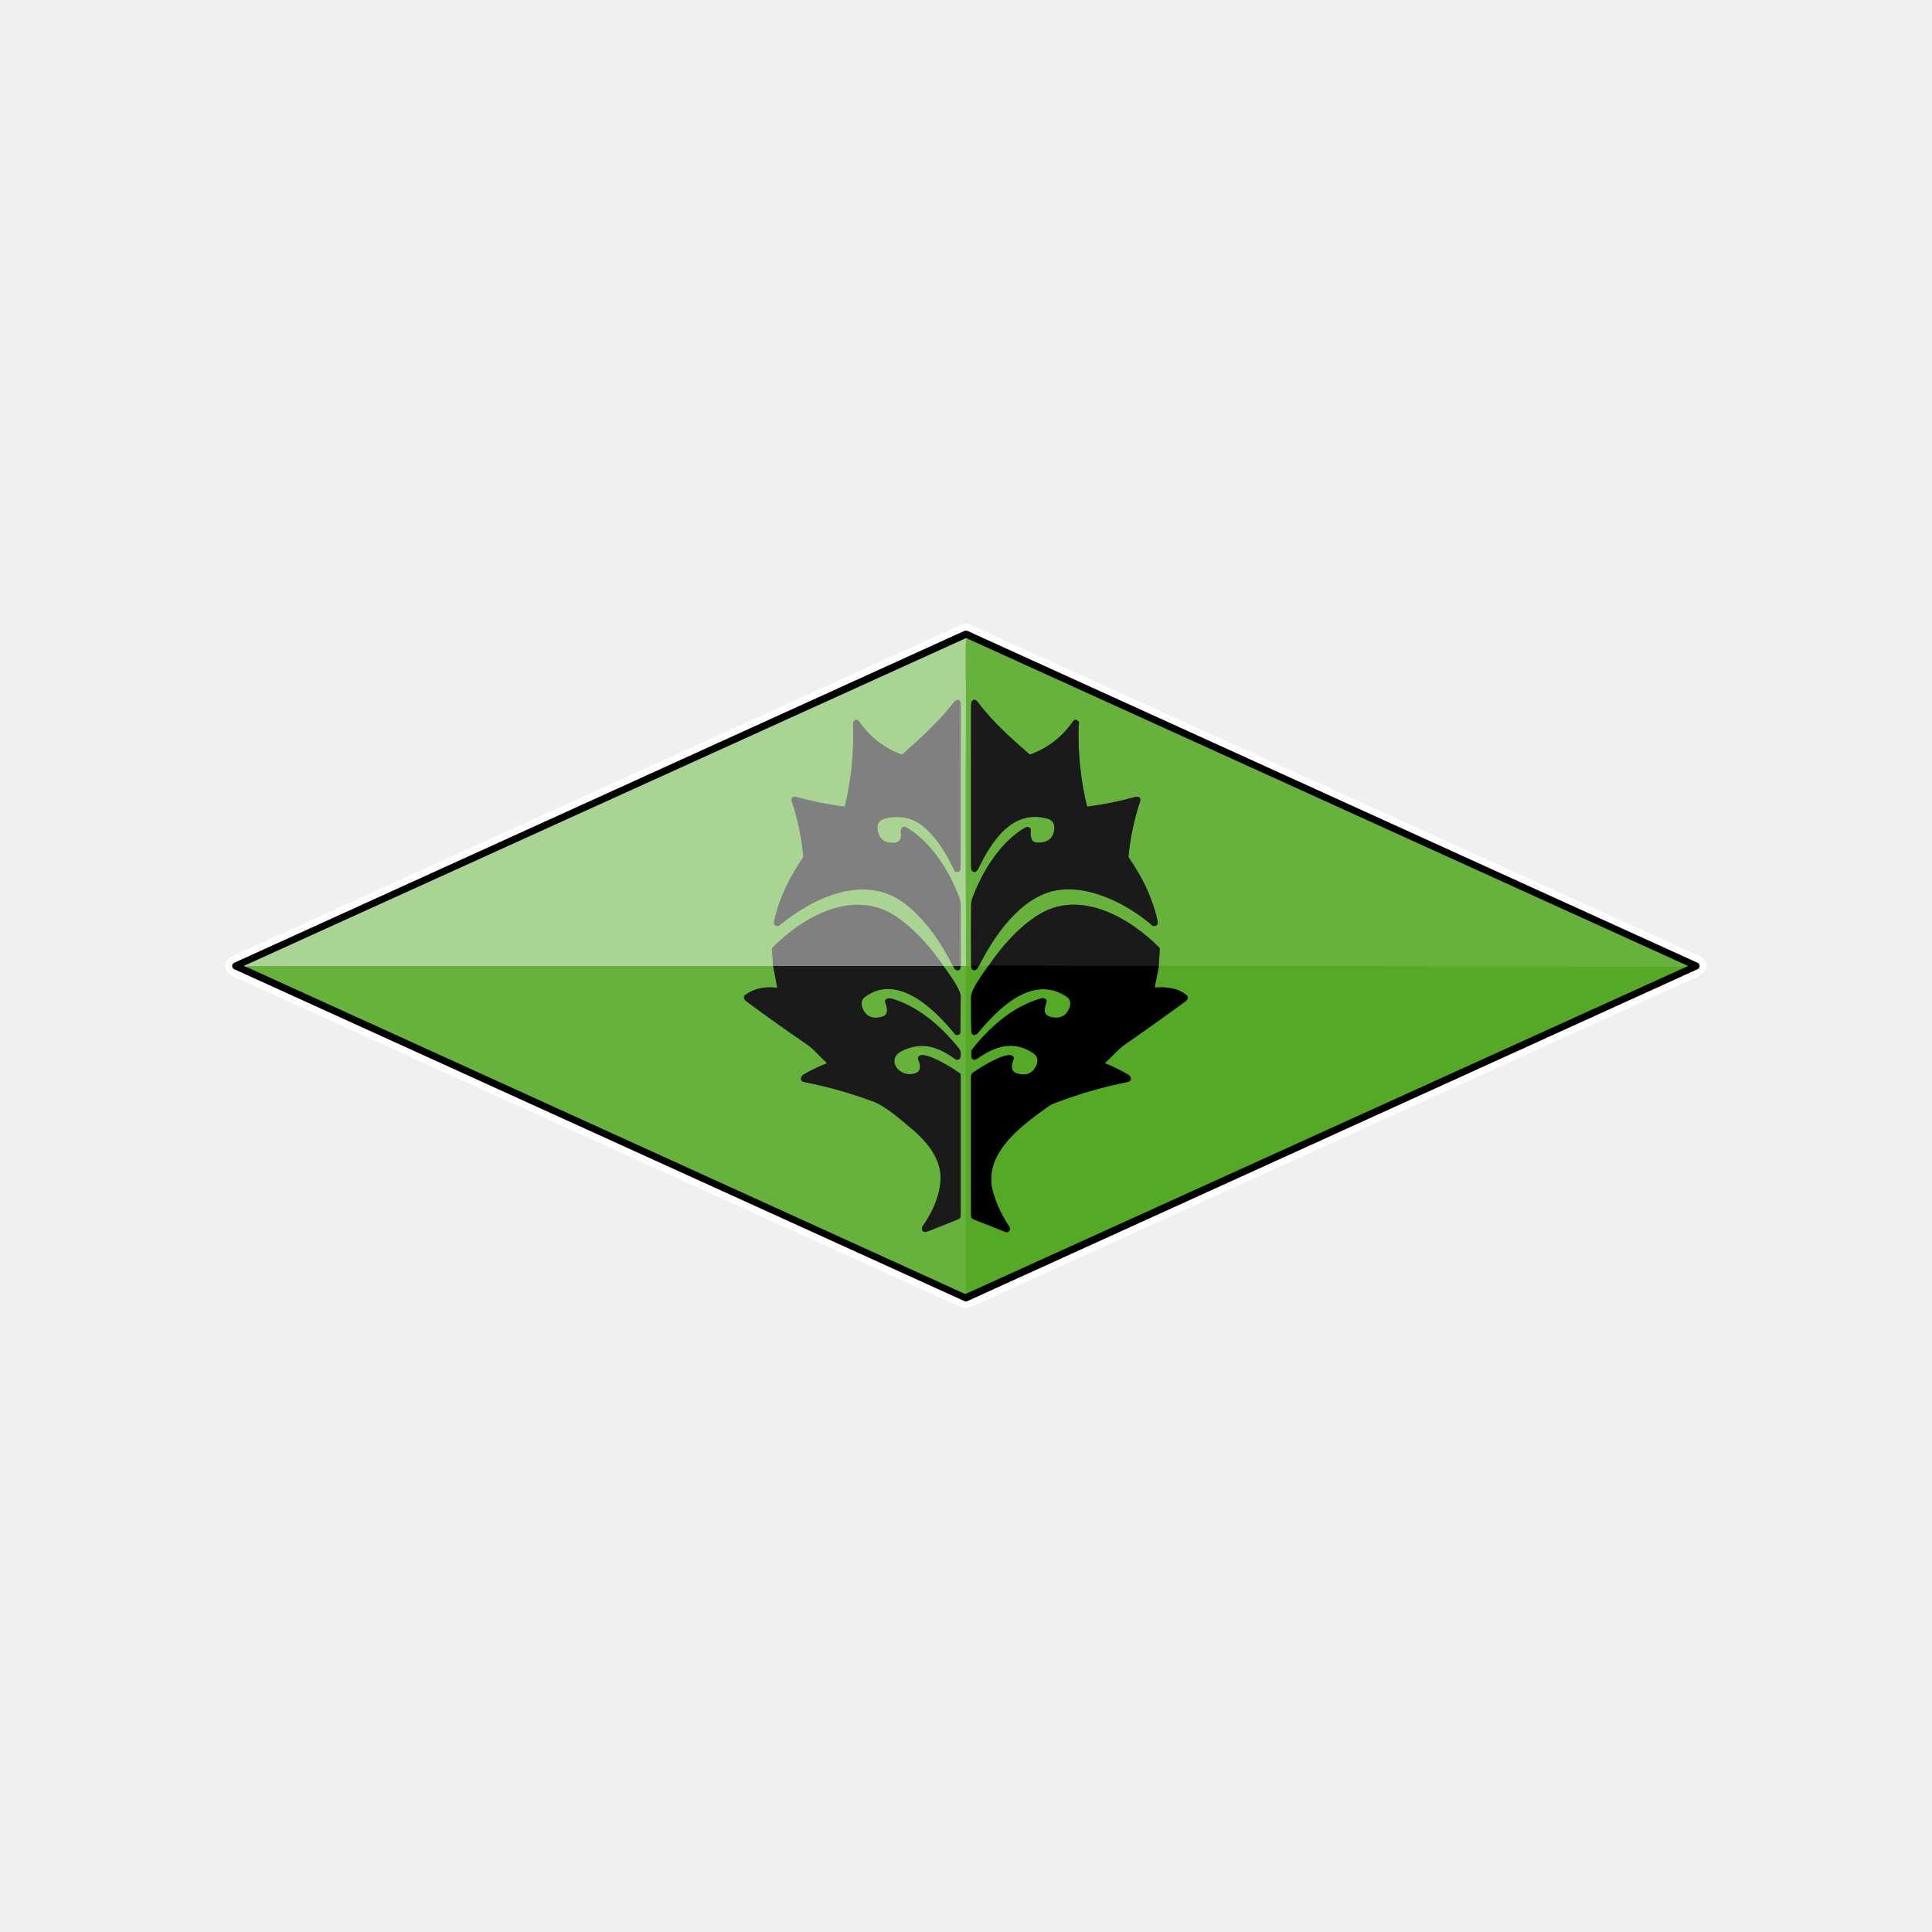
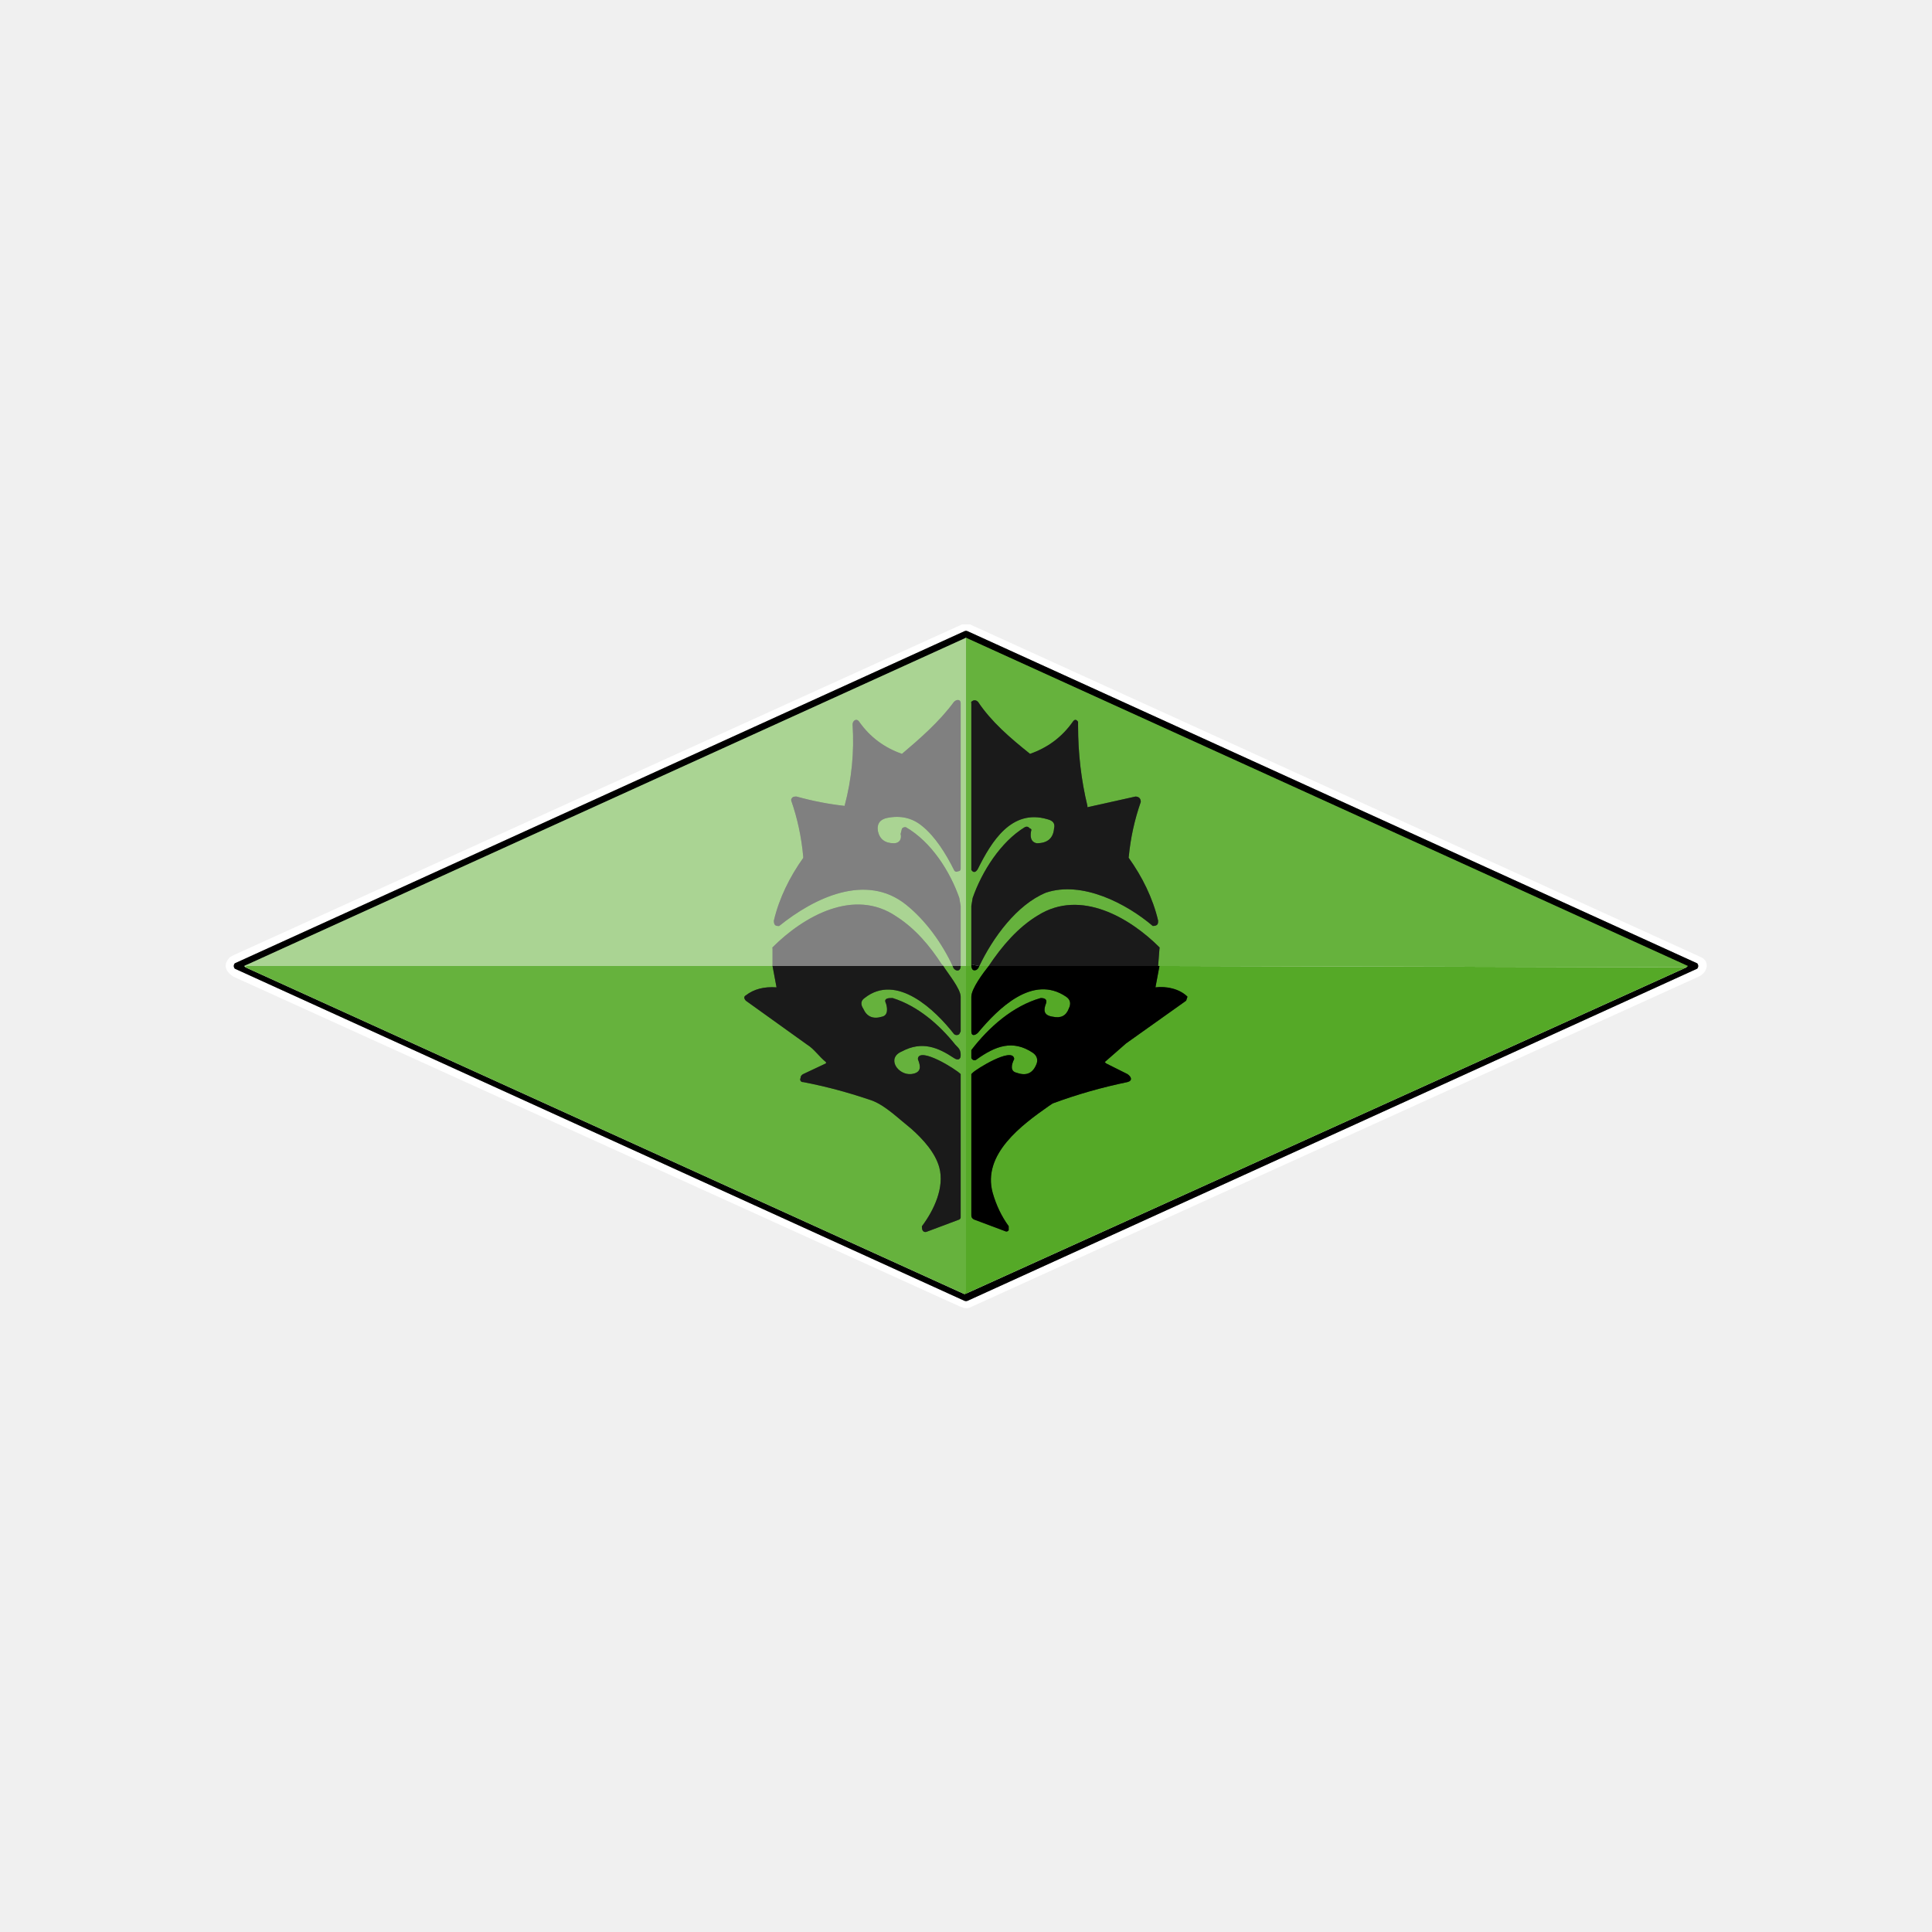
- <svg xmlns="http://www.w3.org/2000/svg" version="1.1" viewBox="0.00 0.00 1448.00 1448.00">
-   <g stroke-width="2.00" fill="none" stroke-linecap="butt">
-     <path stroke="#808080" vector-effect="non-scaling-stroke" d="   M 175.57 721.64   A 2.59 2.59 0.0 0 0 175.57 726.36   L 722.85 975.12   A 2.59 2.59 0.0 0 0 724.99 975.12   L 1272.28 726.35   A 2.59 2.59 0.0 0 0 1272.28 721.63   L 725.00 472.87   A 2.59 2.59 0.0 0 0 722.86 472.87   L 175.57 721.64" />
-     <path stroke="#33591f" vector-effect="non-scaling-stroke" d="   M 184.49 724.55   L 723.49 969.83" />
-     <path stroke="#2b5514" vector-effect="non-scaling-stroke" d="   M 723.49 969.83   L 1263.83 724.57" />
-     <path stroke="#33591f" vector-effect="non-scaling-stroke" d="   M 1263.83 724.57   Q 1264.28 724.53 1264.67 724.23   A 0.29 0.28 38.6 0 0 1264.61 723.75   L 724.12 478.25" />
-     <path stroke="#556a4a" vector-effect="non-scaling-stroke" d="   M 724.12 478.25   L 183.34 723.71   Q 182.83 723.95 183.33 724.22   Q 183.90 724.52 184.49 724.55" />
-     <path stroke="#88c368" vector-effect="non-scaling-stroke" d="   M 724.12 478.25   C 723.44 491.08 724.00 507.82 723.97 516.62   Q 723.68 620.29 724.00 723.95" />
-     <path stroke="#80bf5d" vector-effect="non-scaling-stroke" d="   M 724.00 723.95   Q 723.99 723.99 723.98 724.04" />
-     <path stroke="#88c368" vector-effect="non-scaling-stroke" d="   M 723.98 724.04   L 719.99 724.02" />
-     <path stroke="#95aa8a" vector-effect="non-scaling-stroke" d="   M 719.99 724.02   Q 720.02 701.30 719.98 678.64   Q 719.97 675.47 718.94 672.68   C 711.57 652.80 697.85 630.95 679.15 619.97   A 2.54 2.53 26.2 0 0 675.52 621.20   Q 674.95 622.59 675.22 624.81   C 675.69 628.70 674.02 631.58 669.80 631.70   Q 659.84 631.99 657.87 622.79   C 656.59 616.86 659.51 614.06 665.04 613.03   Q 680.08 610.22 691.07 618.67   C 701.35 626.57 709.34 639.83 715.22 652.29   A 2.30 2.30 0.0 0 0 718.05 653.48   Q 719.87 652.86 719.88 651.00   Q 720.01 589.20 720.00 527.41   C 719.99 524.04 716.84 523.76 714.97 526.24   C 704.05 540.61 689.11 554.00 676.43 565.28   Q 676.04 565.63 675.55 565.45   Q 656.01 558.08 644.11 541.00   C 642.07 538.06 639.22 539.65 639.34 543.00   Q 640.51 573.87 633.26 604.04   Q 633.13 604.55 632.61 604.49   Q 614.56 602.26 597.07 597.31   C 595.30 596.80 593.86 597.06 593.20 598.86   Q 593.02 599.34 593.19 599.82   Q 600.08 620.32 602.06 641.88   Q 602.10 642.35 601.84 642.73   C 591.83 657.32 583.93 673.10 580.20 690.49   C 579.73 692.69 580.72 694.21 583.06 694.01   A 1.61 1.60 -66.7 0 0 583.95 693.65   C 609.75 672.55 649.01 653.78 679.36 678.11   C 694.18 689.99 705.70 707.07 714.13 723.95" />
-     <path stroke="#88c368" vector-effect="non-scaling-stroke" d="   M 714.13 723.95   L 707.09 723.98" />
-     <path stroke="#627757" vector-effect="non-scaling-stroke" d="   M 707.09 723.98   L 706.50 724.00" />
-     <path stroke="#95aa8a" vector-effect="non-scaling-stroke" d="   M 706.50 724.00   Q 706.59 723.12 706.39 722.85   C 696.77 709.34 685.54 696.37 671.73 687.00   C 639.93 665.44 602.00 686.93 578.81 710.40   A 1.07 1.06 -25.0 0 0 578.50 711.24   L 579.45 724.02" />
-     <path stroke="#88c368" vector-effect="non-scaling-stroke" d="   M 579.45 724.02   L 185.52 724.06   Q 185.16 724.06 184.87 724.28   L 184.49 724.55" />
-     <path stroke="#40662c" vector-effect="non-scaling-stroke" d="   M 579.45 724.02   L 582.49 739.82   A 0.42 0.42 0.0 0 1 582.02 740.32   Q 568.38 738.56 558.52 745.69   C 556.93 746.84 557.52 749.08 559.06 750.22   Q 581.51 766.89 604.60 782.65   C 610.08 786.39 614.34 791.82 619.32 796.30   A 0.54 0.54 0.0 0 1 619.15 797.20   Q 610.42 800.53 602.37 805.32   Q 600.48 806.45 600.29 808.23   A 2.43 2.43 0.0 0 0 602.25 810.87   Q 628.34 815.98 653.51 825.21   C 663.74 828.96 673.32 837.72 683.27 845.98   C 692.45 853.60 701.24 863.61 704.04 875.10   C 707.61 889.72 699.92 907.02 691.28 919.40   A 1.74 1.69 64.8 0 0 690.98 920.27   C 690.84 923.03 692.67 923.96 695.15 922.99   Q 707.27 918.25 718.56 913.64   A 2.30 2.30 0.0 0 0 720.00 911.51   L 720.00 805.47   A 1.19 1.16 -71.4 0 0 719.55 804.54   C 715.53 801.39 689.83 785.00 688.05 792.90   Q 687.95 793.36 688.12 793.80   C 690.39 799.46 690.66 804.01 683.34 804.99   C 672.76 806.42 664.23 793.41 675.98 787.66   C 691.04 780.30 702.76 784.51 715.31 793.35   C 717.83 795.12 719.65 794.35 719.95 791.25   C 720.37 786.88 719.31 786.47 716.36 782.93   C 703.83 767.92 687.57 754.14 668.51 748.49   C 666.19 747.80 662.28 748.32 663.64 751.83   C 664.96 755.21 666.14 760.53 661.44 761.92   Q 650.56 765.12 646.60 755.98   C 645.35 753.10 645.22 749.57 647.81 747.57   C 672.39 728.53 700.87 756.72 715.43 774.82   A 2.52 2.52 0.0 0 0 718.80 775.33   Q 719.82 774.64 719.83 773.25   Q 719.97 759.90 720.01 746.55   C 720.02 741.41 710.30 728.50 707.09 723.98" />
-     <path stroke="#40662c" vector-effect="non-scaling-stroke" d="   M 714.44 724.08   C 715.42 728.17 720.22 728.54 719.99 724.02" />
-     <path stroke="#5eae32" vector-effect="non-scaling-stroke" d="   M 1263.83 724.57   L 868.55 724.01" />
-     <path stroke="#33591f" vector-effect="non-scaling-stroke" d="   M 868.55 724.01   Q 868.51 724.00 868.47 723.99" />
-     <path stroke="#40662c" vector-effect="non-scaling-stroke" d="   M 868.47 723.99   L 869.24 711.10   A 1.12 1.10 -66.1 0 0 868.92 710.25   C 846.65 687.85 809.59 666.15 778.38 685.57   C 763.47 694.85 750.82 709.32 740.98 723.74" />
-     <path stroke="#33591f" vector-effect="non-scaling-stroke" d="   M 740.98 723.74   Q 740.70 723.86 740.66 723.96" />
-     <path stroke="#5eae32" vector-effect="non-scaling-stroke" d="   M 740.66 723.96   Q 736.78 724.59 733.95 723.57" />
-     <path stroke="#40662c" vector-effect="non-scaling-stroke" d="   M 733.95 723.57   C 744.42 702.79 761.53 677.50 784.45 669.26   C 810.70 659.82 843.98 676.57 863.55 693.59   A 1.69 1.66 68.9 0 0 864.37 693.96   C 867.56 694.44 868.08 692.37 867.50 689.76   C 863.70 672.74 856.00 657.09 846.03 642.86   A 1.40 1.39 -59.6 0 1 845.79 641.93   Q 847.65 621.49 854.50 600.55   C 855.48 597.56 852.96 596.69 850.57 597.35   Q 833.18 602.21 815.27 604.50   Q 814.77 604.56 814.65 604.06   Q 807.51 574.50 808.43 544.09   C 808.45 543.18 809.15 541.63 808.16 540.55   Q 805.93 538.14 803.99 540.92   Q 791.97 558.14 772.30 565.39   A 0.81 0.80 55.1 0 1 771.50 565.24   C 757.31 552.91 743.48 540.51 732.98 526.34   C 731.65 524.54 729.87 523.58 728.25 525.72   A 1.25 1.20 -29.3 0 0 728.00 526.54   C 728.06 527.66 727.75 528.70 727.75 529.65   Q 727.74 589.67 727.76 649.69   C 727.76 650.28 728.06 650.82 728.01 651.59   Q 727.97 652.08 728.30 652.44   C 730.34 654.72 732.16 653.24 733.21 651.07   C 742.85 631.19 758.48 606.11 785.15 613.59   C 788.76 614.60 790.55 617.38 790.21 621.20   Q 789.23 631.97 777.27 631.53   C 772.37 631.34 772.10 625.77 772.64 621.89   A 1.15 1.13 29.3 0 0 772.39 621.03   C 771.23 619.62 769.88 619.40 768.22 620.36   C 749.85 630.98 736.10 653.30 728.93 672.70   Q 727.86 675.57 727.83 678.85   Q 727.62 701.21 727.83 723.45" />
-     <path stroke="#33591f" vector-effect="non-scaling-stroke" d="   M 727.83 723.45   Q 728.34 723.38 727.69 724.27" />
-     <path stroke="#5eae32" vector-effect="non-scaling-stroke" d="   M 727.69 724.27   L 724.00 723.95" />
-     <path stroke="#4d4d4d" vector-effect="non-scaling-stroke" d="   M 706.50 724.00   L 579.45 724.02" />
-     <path stroke="#2b5514" vector-effect="non-scaling-stroke" d="   M 740.66 723.96   C 737.18 729.15 727.84 741.27 727.79 747.00   Q 727.66 761.97 727.97 772.91   C 728.07 776.51 731.16 776.35 733.07 774.05   C 748.03 755.96 773.81 729.89 799.30 746.94   C 802.37 749.00 802.84 752.27 801.45 755.65   Q 797.95 764.15 788.58 762.45   C 781.79 761.23 782.35 756.90 784.23 751.62   C 785.16 748.99 782.71 747.67 780.44 748.28   C 759.49 753.93 741.28 770.06 728.29 786.91   Q 728.00 787.29 728.00 787.77   L 728.00 792.26   Q 728.00 792.73 728.28 793.12   C 729.29 794.52 730.71 794.62 732.16 793.61   C 745.75 784.16 759.32 779.38 774.12 789.13   C 776.96 791.00 778.44 794.03 777.23 797.19   Q 773.03 808.17 761.90 804.35   C 756.68 802.55 758.31 797.60 759.75 793.67   A 1.41 1.41 0.0 0 0 759.78 792.76   C 757.50 785.28 732.43 801.40 728.61 804.37   Q 728.21 804.68 728.10 805.17   Q 727.76 806.67 727.76 807.50   Q 727.73 858.88 727.77 911.06   Q 727.77 913.14 729.70 913.90   L 753.64 923.39   A 2.29 2.28 -64.1 0 0 756.46 922.41   Q 757.41 920.76 756.43 919.32   Q 748.44 907.51 744.38 893.83   C 735.75 864.80 766.02 843.25 786.20 828.90   Q 787.63 827.89 789.29 827.24   Q 816.35 816.66 844.86 811.01   C 848.52 810.28 848.26 807.11 845.43 805.40   Q 837.40 800.56 828.61 797.12   Q 828.03 796.89 828.48 796.46   C 833.71 791.52 838.32 786.08 844.25 782.00   Q 863.27 768.93 888.78 750.27   Q 890.33 749.14 890.31 747.48   A 1.34 1.33 23.1 0 0 889.93 746.55   C 884.26 740.65 873.69 739.38 865.95 740.14   Q 865.41 740.19 865.52 739.67   L 868.55 724.01" />
-     <path stroke="#5eae32" vector-effect="non-scaling-stroke" d="   M 723.49 969.83   Q 723.95 968.59 723.95 968.06   Q 724.06 916.25 723.98 724.04" />
-     <path stroke="#4d4d4d" vector-effect="non-scaling-stroke" d="   M 719.99 724.02   L 714.44 724.08" />
-     <path stroke="#73995f" vector-effect="non-scaling-stroke" d="   M 714.44 724.08   Q 714.53 724.53 714.13 723.95" />
-     <path stroke="#386221" vector-effect="non-scaling-stroke" d="   M 733.95 723.57   Q 733.84 723.57 733.51 724.05" />
-     <path stroke="#0d0d0d" vector-effect="non-scaling-stroke" d="   M 733.51 724.05   L 727.83 723.45" />
-     <path stroke="#0d0d0d" vector-effect="non-scaling-stroke" d="   M 868.47 723.99   L 740.98 723.74" />
-     <path stroke="#2b5514" vector-effect="non-scaling-stroke" d="   M 733.51 724.05   C 732.56 727.68 728.27 728.90 727.69 724.27" />
+ <svg xmlns="http://www.w3.org/2000/svg" viewBox="0 0 1448 1448">
+   <g fill="none" stroke-width="2">
+     <path stroke="gray" d="M176 722a3 3 0 0 0 0 4l547 249a3 3 0 0 0 2 0l547-249a3 3 0 0 0 0-4L725 473a3 3 0 0 0-2 0L176 722" vector-effect="non-scaling-stroke" />
+     <path stroke="#33591f" d="m1264 725 1-1-541-246" vector-effect="non-scaling-stroke" />
+     <path stroke="#556a4a" d="M724 478 183 724l1 1" vector-effect="non-scaling-stroke" />
+     <path stroke="#88c368" d="M724 478v246m0 0h-4" vector-effect="non-scaling-stroke" />
+     <path stroke="#95aa8a" d="M720 724v-45l-1-6c-7-20-21-42-40-53a3 3 26 0 0-3 1l-1 4c1 4-1 7-5 7q-10 0-12-9c-1-6 2-9 7-10q15-3 26 6c10 8 18 21 24 33a2 2 0 0 0 3 1q2 0 2-2V527c0-3-3-3-5-1-11 15-26 28-39 39q0 1 0 0-20-7-32-24c-2-3-5-1-5 2q2 31-6 61 0 1 0 0-18-2-36-7c-2 0-3 0-4 2v1q7 20 9 42v1c-10 14-18 30-22 47 0 3 1 4 3 4a2 2-67 0 0 1 0c26-21 65-40 95-16 15 12 27 29 35 46" vector-effect="non-scaling-stroke" />
+     <path stroke="#88c368" d="M714 724h-7" vector-effect="non-scaling-stroke" />
+     <path stroke="#95aa8a" d="m707 724-1-1c-9-14-20-27-34-36-32-22-70 0-93 23a1 1-25 0 0 0 1v13" vector-effect="non-scaling-stroke" />
+     <path stroke="#88c368" d="M579 724H185l-1 1" vector-effect="non-scaling-stroke" />
+     <path stroke="#40662c" d="m579 724 3 16q-14-1-23 6c-2 1-1 3 0 4l46 33c5 3 9 9 14 13a1 1 0 0 1 0 1l-17 8q-2 1-2 3a2 2 0 0 0 2 3q26 5 52 14c10 4 19 13 29 21 9 8 18 18 21 29 4 15-4 32-13 44a2 2 65 0 0 0 1c0 3 2 4 4 3l24-9a2 2 0 0 0 1-2V805c-4-4-30-20-32-12v1c2 5 3 10-5 11-10 1-19-12-7-17 15-8 27-3 39 5 3 2 5 1 5-2 0-4-1-5-4-8-12-15-28-29-47-35-3 0-7 0-5 4 1 3 2 9-3 10q-10 3-14-6c-2-3-2-6 1-8 24-19 53 9 67 27a3 3 0 0 0 4 0l1-2v-26c0-6-10-18-13-23m7 0c1 4 6 5 6 0" vector-effect="non-scaling-stroke" />
+     <path stroke="#33591f" d="M869 724h-1" vector-effect="non-scaling-stroke" />
+     <path stroke="#40662c" d="m868 724 1-13a1 1-66 0 0 0-1c-22-22-59-44-91-24-15 9-27 23-37 38" vector-effect="non-scaling-stroke" />
+     <path stroke="#5eae32" d="M741 724h-7" vector-effect="non-scaling-stroke" />
+     <path stroke="#40662c" d="M734 724c10-21 28-46 50-55 27-9 60 8 80 25 4 0 4-2 4-4-4-17-12-33-22-47a1 1-60 0 1 0-1q2-21 9-41c0-3-2-4-4-4l-36 8v-1q-7-29-7-60v-3q-2-3-4 0-12 17-32 24c-15-12-29-24-39-39-1-1-3-2-5 0a1 1-29 0 0 0 1v125c2 3 4 1 5-1 10-20 25-45 52-37 4 1 6 3 5 7q-1 11-13 11c-5-1-5-6-4-10a1 1 29 0 0-1-1c-1-1-2-2-4-1-18 11-32 33-39 53l-1 6v44" vector-effect="non-scaling-stroke" />
+     <path stroke="#33591f" d="M728 723v1" vector-effect="non-scaling-stroke" />
+     <path stroke="#5eae32" d="M728 724h-4" vector-effect="non-scaling-stroke" />
+     <path stroke="#4d4d4d" d="M707 724H579" vector-effect="non-scaling-stroke" />
+     <path stroke="#2b5514" d="M741 724c-4 5-13 17-13 23v26c0 4 3 3 5 1 15-18 41-44 66-27 3 2 4 5 2 9q-3 8-12 6c-7-1-7-5-5-10 1-3-1-4-4-4-21 6-39 22-52 39v6c1 2 3 2 4 1 14-10 27-15 42-5 3 2 4 5 3 8q-4 11-15 7c-5-1-4-6-2-10a1 1 0 0 0 0-1c-2-8-28 8-31 11l-1 1v106q0 2 2 3l24 9a2 2-64 0 0 2-1v-3q-8-11-12-25c-8-29 22-51 42-65l3-2q27-10 56-16c4-1 3-4 0-6l-16-8-1-1 16-14 45-32 1-3c-6-6-16-8-24-7q-1 0 0 0l3-16" vector-effect="non-scaling-stroke" />
+     <path stroke="#5eae32" d="m723 970 1-2V724" vector-effect="non-scaling-stroke" />
+     <path stroke="#4d4d4d" d="M720 724h-6" vector-effect="non-scaling-stroke" />
+     <path stroke="#73995f" d="M714 724q1 1 0 0" vector-effect="non-scaling-stroke" />
+     <path stroke="#2b5514" d="M734 724c-1 4-6 5-6 0" vector-effect="non-scaling-stroke" />
  </g>
-   <path fill="#ffffff" d="   M 719.49 979.18   C 537.96 896.72 356.33 814.43 174.95 731.65   C 169.56 729.19 166.63 724.48 170.78 719.14   C 172.25 717.25 174.88 716.34 177.07 715.34   Q 449.16 591.67 721.25 468.00   Q 723.86 466.81 727.21 468.34   Q 1000.61 592.54 1273.98 716.80   C 1282.07 720.47 1279.70 728.60 1272.69 731.79   Q 1000.99 855.31 729.27 978.80   C 725.35 980.58 723.69 981.09 719.49 979.18   Z   M 175.57 721.64   A 2.59 2.59 0.0 0 0 175.57 726.36   L 722.85 975.12   A 2.59 2.59 0.0 0 0 724.99 975.12   L 1272.28 726.35   A 2.59 2.59 0.0 0 0 1272.28 721.63   L 725.00 472.87   A 2.59 2.59 0.0 0 0 722.86 472.87   L 175.57 721.64   Z" />
-   <path fill="#000000" d="   M 175.57 721.64   L 722.86 472.87   A 2.59 2.59 0.0 0 1 725.00 472.87   L 1272.28 721.63   A 2.59 2.59 0.0 0 1 1272.28 726.35   L 724.99 975.12   A 2.59 2.59 0.0 0 1 722.85 975.12   L 175.57 726.36   A 2.59 2.59 0.0 0 1 175.57 721.64   Z   M 184.49 724.55   L 723.49 969.83   L 1263.83 724.57   Q 1264.28 724.53 1264.67 724.23   A 0.29 0.28 38.6 0 0 1264.61 723.75   L 724.12 478.25   L 183.34 723.71   Q 182.83 723.95 183.33 724.22   Q 183.90 724.52 184.49 724.55   Z" />
-   <path fill="#aad493" d="   M 724.12 478.25   C 723.44 491.08 724.00 507.82 723.97 516.62   Q 723.68 620.29 724.00 723.95   Q 723.99 723.99 723.98 724.04   L 719.99 724.02   Q 720.02 701.30 719.98 678.64   Q 719.97 675.47 718.94 672.68   C 711.57 652.80 697.85 630.95 679.15 619.97   A 2.54 2.53 26.2 0 0 675.52 621.20   Q 674.95 622.59 675.22 624.81   C 675.69 628.70 674.02 631.58 669.80 631.70   Q 659.84 631.99 657.87 622.79   C 656.59 616.86 659.51 614.06 665.04 613.03   Q 680.08 610.22 691.07 618.67   C 701.35 626.57 709.34 639.83 715.22 652.29   A 2.30 2.30 0.0 0 0 718.05 653.48   Q 719.87 652.86 719.88 651.00   Q 720.01 589.20 720.00 527.41   C 719.99 524.04 716.84 523.76 714.97 526.24   C 704.05 540.61 689.11 554.00 676.43 565.28   Q 676.04 565.63 675.55 565.45   Q 656.01 558.08 644.11 541.00   C 642.07 538.06 639.22 539.65 639.34 543.00   Q 640.51 573.87 633.26 604.04   Q 633.13 604.55 632.61 604.49   Q 614.56 602.26 597.07 597.31   C 595.30 596.80 593.86 597.06 593.20 598.86   Q 593.02 599.34 593.19 599.82   Q 600.08 620.32 602.06 641.88   Q 602.10 642.35 601.84 642.73   C 591.83 657.32 583.93 673.10 580.20 690.49   C 579.73 692.69 580.72 694.21 583.06 694.01   A 1.61 1.60 -66.7 0 0 583.95 693.65   C 609.75 672.55 649.01 653.78 679.36 678.11   C 694.18 689.99 705.70 707.07 714.13 723.95   L 707.09 723.98   L 706.50 724.00   Q 706.59 723.12 706.39 722.85   C 696.77 709.34 685.54 696.37 671.73 687.00   C 639.93 665.44 602.00 686.93 578.81 710.40   A 1.07 1.06 -25.0 0 0 578.50 711.24   L 579.45 724.02   L 185.52 724.06   Q 185.16 724.06 184.87 724.28   L 184.49 724.55   Q 183.90 724.52 183.33 724.22   Q 182.83 723.95 183.34 723.71   L 724.12 478.25   Z" />
-   <path fill="#66b23d" d="   M 724.12 478.25   L 1264.61 723.75   A 0.29 0.28 38.6 0 1 1264.67 724.23   Q 1264.28 724.53 1263.83 724.57   L 868.55 724.01   Q 868.51 724.00 868.47 723.99   L 869.24 711.10   A 1.12 1.10 -66.1 0 0 868.92 710.25   C 846.65 687.85 809.59 666.15 778.38 685.57   C 763.47 694.85 750.82 709.32 740.98 723.74   Q 740.70 723.86 740.66 723.96   Q 736.78 724.59 733.95 723.57   C 744.42 702.79 761.53 677.50 784.45 669.26   C 810.70 659.82 843.98 676.57 863.55 693.59   A 1.69 1.66 68.9 0 0 864.37 693.96   C 867.56 694.44 868.08 692.37 867.50 689.76   C 863.70 672.74 856.00 657.09 846.03 642.86   A 1.40 1.39 -59.6 0 1 845.79 641.93   Q 847.65 621.49 854.50 600.55   C 855.48 597.56 852.96 596.69 850.57 597.35   Q 833.18 602.21 815.27 604.50   Q 814.77 604.56 814.65 604.06   Q 807.51 574.50 808.43 544.09   C 808.45 543.18 809.15 541.63 808.16 540.55   Q 805.93 538.14 803.99 540.92   Q 791.97 558.14 772.30 565.39   A 0.81 0.80 55.1 0 1 771.50 565.24   C 757.31 552.91 743.48 540.51 732.98 526.34   C 731.65 524.54 729.87 523.58 728.25 525.72   A 1.25 1.20 -29.3 0 0 728.00 526.54   C 728.06 527.66 727.75 528.70 727.75 529.65   Q 727.74 589.67 727.76 649.69   C 727.76 650.28 728.06 650.82 728.01 651.59   Q 727.97 652.08 728.30 652.44   C 730.34 654.72 732.16 653.24 733.21 651.07   C 742.85 631.19 758.48 606.11 785.15 613.59   C 788.76 614.60 790.55 617.38 790.21 621.20   Q 789.23 631.97 777.27 631.53   C 772.37 631.34 772.10 625.77 772.64 621.89   A 1.15 1.13 29.3 0 0 772.39 621.03   C 771.23 619.62 769.88 619.40 768.22 620.36   C 749.85 630.98 736.10 653.30 728.93 672.70   Q 727.86 675.57 727.83 678.85   Q 727.62 701.21 727.83 723.45   Q 728.34 723.38 727.69 724.27   L 724.00 723.95   Q 723.68 620.29 723.97 516.62   C 724.00 507.82 723.44 491.08 724.12 478.25   Z" />
-   <path fill="#808080" d="   M 719.99 724.02   L 714.44 724.08   Q 714.53 724.53 714.13 723.95   C 705.70 707.07 694.18 689.99 679.36 678.11   C 649.01 653.78 609.75 672.55 583.95 693.65   A 1.61 1.60 -66.7 0 1 583.06 694.01   C 580.72 694.21 579.73 692.69 580.20 690.49   C 583.93 673.10 591.83 657.32 601.84 642.73   Q 602.10 642.35 602.06 641.88   Q 600.08 620.32 593.19 599.82   Q 593.02 599.34 593.20 598.86   C 593.86 597.06 595.30 596.80 597.07 597.31   Q 614.56 602.26 632.61 604.49   Q 633.13 604.55 633.26 604.04   Q 640.51 573.87 639.34 543.00   C 639.22 539.65 642.07 538.06 644.11 541.00   Q 656.01 558.08 675.55 565.45   Q 676.04 565.63 676.43 565.28   C 689.11 554.00 704.05 540.61 714.97 526.24   C 716.84 523.76 719.99 524.04 720.00 527.41   Q 720.01 589.20 719.88 651.00   Q 719.87 652.86 718.05 653.48   A 2.30 2.30 0.0 0 1 715.22 652.29   C 709.34 639.83 701.35 626.57 691.07 618.67   Q 680.08 610.22 665.04 613.03   C 659.51 614.06 656.59 616.86 657.87 622.79   Q 659.84 631.99 669.80 631.70   C 674.02 631.58 675.69 628.70 675.22 624.81   Q 674.95 622.59 675.52 621.20   A 2.54 2.53 26.2 0 1 679.15 619.97   C 697.85 630.95 711.57 652.80 718.94 672.68   Q 719.97 675.47 719.98 678.64   Q 720.02 701.30 719.99 724.02   Z" />
-   <path fill="#1a1a1a" d="   M 733.95 723.57   Q 733.84 723.57 733.51 724.05   L 727.83 723.45   Q 727.62 701.21 727.83 678.85   Q 727.86 675.57 728.93 672.70   C 736.10 653.30 749.85 630.98 768.22 620.36   C 769.88 619.40 771.23 619.62 772.39 621.03   A 1.15 1.13 29.3 0 1 772.64 621.89   C 772.10 625.77 772.37 631.34 777.27 631.53   Q 789.23 631.97 790.21 621.20   C 790.55 617.38 788.76 614.60 785.15 613.59   C 758.48 606.11 742.85 631.19 733.21 651.07   C 732.16 653.24 730.34 654.72 728.30 652.44   Q 727.97 652.08 728.01 651.59   C 728.06 650.82 727.76 650.28 727.76 649.69   Q 727.74 589.67 727.75 529.65   C 727.75 528.70 728.06 527.66 728.00 526.54   A 1.25 1.20 -29.3 0 1 728.25 525.72   C 729.87 523.58 731.65 524.54 732.98 526.34   C 743.48 540.51 757.31 552.91 771.50 565.24   A 0.81 0.80 55.1 0 0 772.30 565.39   Q 791.97 558.14 803.99 540.92   Q 805.93 538.14 808.16 540.55   C 809.15 541.63 808.45 543.18 808.43 544.09   Q 807.51 574.50 814.65 604.06   Q 814.77 604.56 815.27 604.50   Q 833.18 602.21 850.57 597.35   C 852.96 596.69 855.48 597.56 854.50 600.55   Q 847.65 621.49 845.79 641.93   A 1.40 1.39 -59.6 0 0 846.03 642.86   C 856.00 657.09 863.70 672.74 867.50 689.76   C 868.08 692.37 867.56 694.44 864.37 693.96   A 1.69 1.66 68.9 0 1 863.55 693.59   C 843.98 676.57 810.70 659.82 784.45 669.26   C 761.53 677.50 744.42 702.79 733.95 723.57   Z" />
-   <path fill="#808080" d="   M 706.50 724.00   L 579.45 724.02   L 578.50 711.24   A 1.07 1.06 -25.0 0 1 578.81 710.40   C 602.00 686.93 639.93 665.44 671.73 687.00   C 685.54 696.37 696.77 709.34 706.39 722.85   Q 706.59 723.12 706.50 724.00   Z" />
-   <path fill="#1a1a1a" d="   M 868.47 723.99   L 740.98 723.74   C 750.82 709.32 763.47 694.85 778.38 685.57   C 809.59 666.15 846.65 687.85 868.92 710.25   A 1.12 1.10 -66.1 0 1 869.24 711.10   L 868.47 723.99   Z" />
-   <path fill="#000000" d="   M 727.83 723.45   L 733.51 724.05   C 732.56 727.68 728.27 728.90 727.69 724.27   Q 728.34 723.38 727.83 723.45   Z" />
-   <path fill="#55a927" d="   M 733.95 723.57   Q 736.78 724.59 740.66 723.96   C 737.18 729.15 727.84 741.27 727.79 747.00   Q 727.66 761.97 727.97 772.91   C 728.07 776.51 731.16 776.35 733.07 774.05   C 748.03 755.96 773.81 729.89 799.30 746.94   C 802.37 749.00 802.84 752.27 801.45 755.65   Q 797.95 764.15 788.58 762.45   C 781.79 761.23 782.35 756.90 784.23 751.62   C 785.16 748.99 782.71 747.67 780.44 748.28   C 759.49 753.93 741.28 770.06 728.29 786.91   Q 728.00 787.29 728.00 787.77   L 728.00 792.26   Q 728.00 792.73 728.28 793.12   C 729.29 794.52 730.71 794.62 732.16 793.61   C 745.75 784.16 759.32 779.38 774.12 789.13   C 776.96 791.00 778.44 794.03 777.23 797.19   Q 773.03 808.17 761.90 804.35   C 756.68 802.55 758.31 797.60 759.75 793.67   A 1.41 1.41 0.0 0 0 759.78 792.76   C 757.50 785.28 732.43 801.40 728.61 804.37   Q 728.21 804.68 728.10 805.17   Q 727.76 806.67 727.76 807.50   Q 727.73 858.88 727.77 911.06   Q 727.77 913.14 729.70 913.90   L 753.64 923.39   A 2.29 2.28 -64.1 0 0 756.46 922.41   Q 757.41 920.76 756.43 919.32   Q 748.44 907.51 744.38 893.83   C 735.75 864.80 766.02 843.25 786.20 828.90   Q 787.63 827.89 789.29 827.24   Q 816.35 816.66 844.86 811.01   C 848.52 810.28 848.26 807.11 845.43 805.40   Q 837.40 800.56 828.61 797.12   Q 828.03 796.89 828.48 796.46   C 833.71 791.52 838.32 786.08 844.25 782.00   Q 863.27 768.93 888.78 750.27   Q 890.33 749.14 890.31 747.48   A 1.34 1.33 23.1 0 0 889.93 746.55   C 884.26 740.65 873.69 739.38 865.95 740.14   Q 865.41 740.19 865.52 739.67   L 868.55 724.01   L 1263.83 724.57   L 723.49 969.83   Q 723.95 968.59 723.95 968.06   Q 724.06 916.25 723.98 724.04   Q 723.99 723.99 724.00 723.95   L 727.69 724.27   C 728.27 728.90 732.56 727.68 733.51 724.05   Q 733.84 723.57 733.95 723.57   Z" />
-   <path fill="#000000" d="   M 740.98 723.74   L 868.47 723.99   Q 868.51 724.00 868.55 724.01   L 865.52 739.67   Q 865.41 740.19 865.95 740.14   C 873.69 739.38 884.26 740.65 889.93 746.55   A 1.34 1.33 23.1 0 1 890.31 747.48   Q 890.33 749.14 888.78 750.27   Q 863.27 768.93 844.25 782.00   C 838.32 786.08 833.71 791.52 828.48 796.46   Q 828.03 796.89 828.61 797.12   Q 837.40 800.56 845.43 805.40   C 848.26 807.11 848.52 810.28 844.86 811.01   Q 816.35 816.66 789.29 827.24   Q 787.63 827.89 786.20 828.90   C 766.02 843.25 735.75 864.80 744.38 893.83   Q 748.44 907.51 756.43 919.32   Q 757.41 920.76 756.46 922.41   A 2.29 2.28 -64.1 0 1 753.64 923.39   L 729.70 913.90   Q 727.77 913.14 727.77 911.06   Q 727.73 858.88 727.76 807.50   Q 727.76 806.67 728.10 805.17   Q 728.21 804.68 728.61 804.37   C 732.43 801.40 757.50 785.28 759.78 792.76   A 1.41 1.41 0.0 0 1 759.75 793.67   C 758.31 797.60 756.68 802.55 761.90 804.35   Q 773.03 808.17 777.23 797.19   C 778.44 794.03 776.96 791.00 774.12 789.13   C 759.32 779.38 745.75 784.16 732.16 793.61   C 730.71 794.62 729.29 794.52 728.28 793.12   Q 728.00 792.73 728.00 792.26   L 728.00 787.77   Q 728.00 787.29 728.29 786.91   C 741.28 770.06 759.49 753.93 780.44 748.28   C 782.71 747.67 785.16 748.99 784.23 751.62   C 782.35 756.90 781.79 761.23 788.58 762.45   Q 797.95 764.15 801.45 755.65   C 802.84 752.27 802.37 749.00 799.30 746.94   C 773.81 729.89 748.03 755.96 733.07 774.05   C 731.16 776.35 728.07 776.51 727.97 772.91   Q 727.66 761.97 727.79 747.00   C 727.84 741.27 737.18 729.15 740.66 723.96   Q 740.70 723.86 740.98 723.74   Z" />
-   <path fill="#66b23d" d="   M 579.45 724.02   L 582.49 739.82   A 0.42 0.42 0.0 0 1 582.02 740.32   Q 568.38 738.56 558.52 745.69   C 556.93 746.84 557.52 749.08 559.06 750.22   Q 581.51 766.89 604.60 782.65   C 610.08 786.39 614.34 791.82 619.32 796.30   A 0.54 0.54 0.0 0 1 619.15 797.20   Q 610.42 800.53 602.37 805.32   Q 600.48 806.45 600.29 808.23   A 2.43 2.43 0.0 0 0 602.25 810.87   Q 628.34 815.98 653.51 825.21   C 663.74 828.96 673.32 837.72 683.27 845.98   C 692.45 853.60 701.24 863.61 704.04 875.10   C 707.61 889.72 699.92 907.02 691.28 919.40   A 1.74 1.69 64.8 0 0 690.98 920.27   C 690.84 923.03 692.67 923.96 695.15 922.99   Q 707.27 918.25 718.56 913.64   A 2.30 2.30 0.0 0 0 720.00 911.51   L 720.00 805.47   A 1.19 1.16 -71.4 0 0 719.55 804.54   C 715.53 801.39 689.83 785.00 688.05 792.90   Q 687.95 793.36 688.12 793.80   C 690.39 799.46 690.66 804.01 683.34 804.99   C 672.76 806.42 664.23 793.41 675.98 787.66   C 691.04 780.30 702.76 784.51 715.31 793.35   C 717.83 795.12 719.65 794.35 719.95 791.25   C 720.37 786.88 719.31 786.47 716.36 782.93   C 703.83 767.92 687.57 754.14 668.51 748.49   C 666.19 747.80 662.28 748.32 663.64 751.83   C 664.96 755.21 666.14 760.53 661.44 761.92   Q 650.56 765.12 646.60 755.98   C 645.35 753.10 645.22 749.57 647.81 747.57   C 672.39 728.53 700.87 756.72 715.43 774.82   A 2.52 2.52 0.0 0 0 718.80 775.33   Q 719.82 774.64 719.83 773.25   Q 719.97 759.90 720.01 746.55   C 720.02 741.41 710.30 728.50 707.09 723.98   L 714.13 723.95   Q 714.53 724.53 714.44 724.08   C 715.42 728.17 720.22 728.54 719.99 724.02   L 723.98 724.04   Q 724.06 916.25 723.95 968.06   Q 723.95 968.59 723.49 969.83   L 184.49 724.55   L 184.87 724.28   Q 185.16 724.06 185.52 724.06   L 579.45 724.02   Z" />
-   <path fill="#1a1a1a" d="   M 579.45 724.02   L 706.50 724.00   L 707.09 723.98   C 710.30 728.50 720.02 741.41 720.01 746.55   Q 719.97 759.90 719.83 773.25   Q 719.82 774.64 718.80 775.33   A 2.52 2.52 0.0 0 1 715.43 774.82   C 700.87 756.72 672.39 728.53 647.81 747.57   C 645.22 749.57 645.35 753.10 646.60 755.98   Q 650.56 765.12 661.44 761.92   C 666.14 760.53 664.96 755.21 663.64 751.83   C 662.28 748.32 666.19 747.80 668.51 748.49   C 687.57 754.14 703.83 767.92 716.36 782.93   C 719.31 786.47 720.37 786.88 719.95 791.25   C 719.65 794.35 717.83 795.12 715.31 793.35   C 702.76 784.51 691.04 780.30 675.98 787.66   C 664.23 793.41 672.76 806.42 683.34 804.99   C 690.66 804.01 690.39 799.46 688.12 793.80   Q 687.95 793.36 688.05 792.90   C 689.83 785.00 715.53 801.39 719.55 804.54   A 1.19 1.16 -71.4 0 1 720.00 805.47   L 720.00 911.51   A 2.30 2.30 0.0 0 1 718.56 913.64   Q 707.27 918.25 695.15 922.99   C 692.67 923.96 690.84 923.03 690.98 920.27   A 1.74 1.69 64.8 0 1 691.28 919.40   C 699.92 907.02 707.61 889.72 704.04 875.10   C 701.24 863.61 692.45 853.60 683.27 845.98   C 673.32 837.72 663.74 828.96 653.51 825.21   Q 628.34 815.98 602.25 810.87   A 2.43 2.43 0.0 0 1 600.29 808.23   Q 600.48 806.45 602.37 805.32   Q 610.42 800.53 619.15 797.20   A 0.54 0.54 0.0 0 0 619.32 796.30   C 614.34 791.82 610.08 786.39 604.60 782.65   Q 581.51 766.89 559.06 750.22   C 557.52 749.08 556.93 746.84 558.52 745.69   Q 568.38 738.56 582.02 740.32   A 0.42 0.42 0.0 0 0 582.49 739.82   L 579.45 724.02   Z" />
-   <path fill="#1a1a1a" d="   M 719.99 724.02   C 720.22 728.54 715.42 728.17 714.44 724.08   L 719.99 724.02   Z" />
+   <path fill="#fff" d="M719 979 175 732c-5-3-8-8-4-13 1-2 4-3 6-4l544-247h6l547 249c8 3 6 12-1 15L729 979c-4 2-5 2-10 0ZM176 722a3 3 0 0 0 0 4l547 249a3 3 0 0 0 2 0l547-249a3 3 0 0 0 0-4L725 473a3 3 0 0 0-2 0L176 722Z" />
+   <path d="m176 722 547-249a3 3 0 0 1 2 0l547 249a3 3 0 0 1 0 4L725 975a3 3 0 0 1-2 0L176 726a3 3 0 0 1 0-4Zm8 3 539 245 541-245 1-1-541-246-541 246 1 1Z" />
+   <path fill="#aad493" d="M724 478v246h-4v-45l-1-6c-7-20-21-42-40-53a3 3 26 0 0-3 1l-1 4c1 4-1 7-5 7q-10 0-12-9c-1-6 2-9 7-10q15-3 26 6c10 8 18 21 24 33a2 2 0 0 0 3 1q2 0 2-2V527c0-3-3-3-5-1-11 15-26 28-39 39q0 1 0 0-20-7-32-24c-2-3-5-1-5 2q2 31-6 61 0 1 0 0-18-2-36-7c-2 0-3 0-4 2v1q7 20 9 42v1c-10 14-18 30-22 47 0 3 1 4 3 4a2 2-67 0 0 1 0c26-21 65-40 95-16 15 12 27 29 35 46h-7l-1-1c-9-14-20-27-34-36-32-22-70 0-93 23a1 1-25 0 0 0 1v13H185l-1 1-1-1 541-246Z" />
+   <path fill="#66b23d" d="m724 478 541 246-1 1-395-1h-1l1-13a1 1-66 0 0 0-1c-22-22-59-44-91-24-15 9-27 23-37 38h-7c10-21 28-46 50-55 27-9 60 8 80 25 4 0 4-2 4-4-4-17-12-33-22-47a1 1-60 0 1 0-1q2-21 9-41c0-3-2-4-4-4l-36 8v-1q-7-29-7-60v-3q-2-3-4 0-12 17-32 24c-15-12-29-24-39-39-1-1-3-2-5 0a1 1-29 0 0 0 1v125c2 3 4 1 5-1 10-20 25-45 52-37 4 1 6 3 5 7q-1 11-13 11c-5-1-5-6-4-10a1 1 29 0 0-1-1c-1-1-2-2-4-1-18 11-32 33-39 53l-1 6v45h-4V478Z" />
+   <path fill="gray" d="M720 724h-6q1 1 0 0c-8-17-20-34-35-46-30-24-69-5-95 16a2 2-67 0 1-1 0c-2 0-3-1-3-4 4-17 12-33 22-47v-1q-2-22-9-42v-1c1-2 2-2 4-2q18 5 36 7 0 1 0 0 8-30 6-61c0-3 3-5 5-2q12 17 32 24 0 1 0 0c13-11 28-24 39-39 2-2 5-2 5 1v124q0 2-2 2a2 2 0 0 1-3-1c-6-12-14-25-24-33q-11-9-26-6c-5 1-8 4-7 10q2 9 12 9c4 0 6-3 5-7l1-4a3 3 26 0 1 3-1c19 11 33 33 40 53l1 6v45Z" />
+   <path fill="#1a1a1a" d="m734 724-6-1v-44l1-6c7-20 21-42 39-53 2-1 3 0 4 1a1 1 29 0 1 1 1c-1 4-1 9 4 10q12 0 13-11c1-4-1-6-5-7-27-8-42 17-52 37-1 2-3 4-5 1V527a1 1-29 0 1 0-1c2-2 4-1 5 0 10 15 24 27 39 39q20-7 32-24 2-3 4 0v3q0 31 7 60v1l36-8c2 0 4 1 4 4q-7 20-9 41a1 1-60 0 0 0 1c10 14 18 30 22 47 0 2 0 4-4 4-20-17-53-34-80-25-22 9-40 34-50 55Z" />
+   <path fill="gray" d="M707 724H579v-13a1 1-25 0 1 0-1c23-23 61-45 93-23 14 9 25 22 34 36l1 1Z" />
+   <path fill="#1a1a1a" d="M868 724H741c10-15 22-29 37-38 32-20 69 2 91 24a1 1-66 0 1 0 1l-1 13Z" />
+   <path d="m728 723 6 1c-1 4-6 5-6 0v-1Z" />
+   <path fill="#55a927" d="M734 724h7c-4 5-13 17-13 23v26c0 4 3 3 5 1 15-18 41-44 66-27 3 2 4 5 2 9q-3 8-12 6c-7-1-7-5-5-10 1-3-1-4-4-4-21 6-39 22-52 39v6c1 2 3 2 4 1 14-10 27-15 42-5 3 2 4 5 3 8q-4 11-15 7c-5-1-4-6-2-10a1 1 0 0 0 0-1c-2-8-28 8-31 11l-1 1v106q0 2 2 3l24 9a2 2-64 0 0 2-1v-3q-8-11-12-25c-8-29 22-51 42-65l3-2q27-10 56-16c4-1 3-4 0-6l-16-8-1-1 16-14 45-32 1-3c-6-6-16-8-24-7q-1 0 0 0l3-16 395 1-541 245 1-2V724h4c0 5 5 4 6 0Z" />
+   <path d="M741 724h128l-3 16q-1 0 0 0c8-1 18 1 24 7l-1 3-45 32-16 14 1 1 16 8c3 2 4 5 0 6q-29 6-56 16l-3 2c-20 14-50 36-42 65q4 14 12 25v3a2 2-64 0 1-2 1l-24-9q-2-1-2-3V805l1-1c3-3 29-19 31-11a1 1 0 0 1 0 1c-2 4-3 9 2 10q11 4 15-7c1-3 0-6-3-8-15-10-28-5-42 5-1 1-3 1-4-1v-6c13-17 31-33 52-39 3 0 5 1 4 4-2 5-2 9 5 10q9 2 12-6c2-4 1-7-2-9-25-17-51 9-66 27-2 2-5 3-5-1v-26c0-6 9-18 13-23Z" />
+   <path fill="#66b23d" d="m579 724 3 16q-14-1-23 6c-2 1-1 3 0 4l46 33c5 3 9 9 14 13a1 1 0 0 1 0 1l-17 8q-2 1-2 3a2 2 0 0 0 2 3q26 5 52 14c10 4 19 13 29 21 9 8 18 18 21 29 4 15-4 32-13 44a2 2 65 0 0 0 1c0 3 2 4 4 3l24-9a2 2 0 0 0 1-2V805c-4-4-30-20-32-12v1c2 5 3 10-5 11-10 1-19-12-7-17 15-8 27-3 39 5 3 2 5 1 5-2 0-4-1-5-4-8-12-15-28-29-47-35-3 0-7 0-5 4 1 3 2 9-3 10q-10 3-14-6c-2-3-2-6 1-8 24-19 53 9 67 27a3 3 0 0 0 4 0l1-2v-26c0-6-10-18-13-23h7q1 1 0 0c1 4 6 5 6 0h4v244l-1 2-539-245 1-1h394Z" />
+   <path fill="#1a1a1a" d="M579 724h128c3 5 13 17 13 23v26l-1 2a3 3 0 0 1-4 0c-14-18-43-46-67-27-3 2-3 5-1 8q4 9 14 6c5-1 4-7 3-10-2-4 2-4 5-4 19 6 35 20 47 35 3 3 4 4 4 8 0 3-2 4-5 2-12-8-24-13-39-5-12 5-3 18 7 17 8-1 7-6 5-11v-1c2-8 28 8 32 12v107a2 2 0 0 1-1 2l-24 9c-2 1-4 0-4-3a2 2 65 0 1 0-1c9-12 17-29 13-44-3-11-12-21-21-29-10-8-19-17-29-21q-26-9-52-14a2 2 0 0 1-2-3q0-2 2-3l17-8a1 1 0 0 0 0-1c-5-4-9-10-14-13l-46-33c-1-1-2-3 0-4q9-7 23-6l-3-16Zm141 0c0 5-5 4-6 0h6Z" />
</svg>
